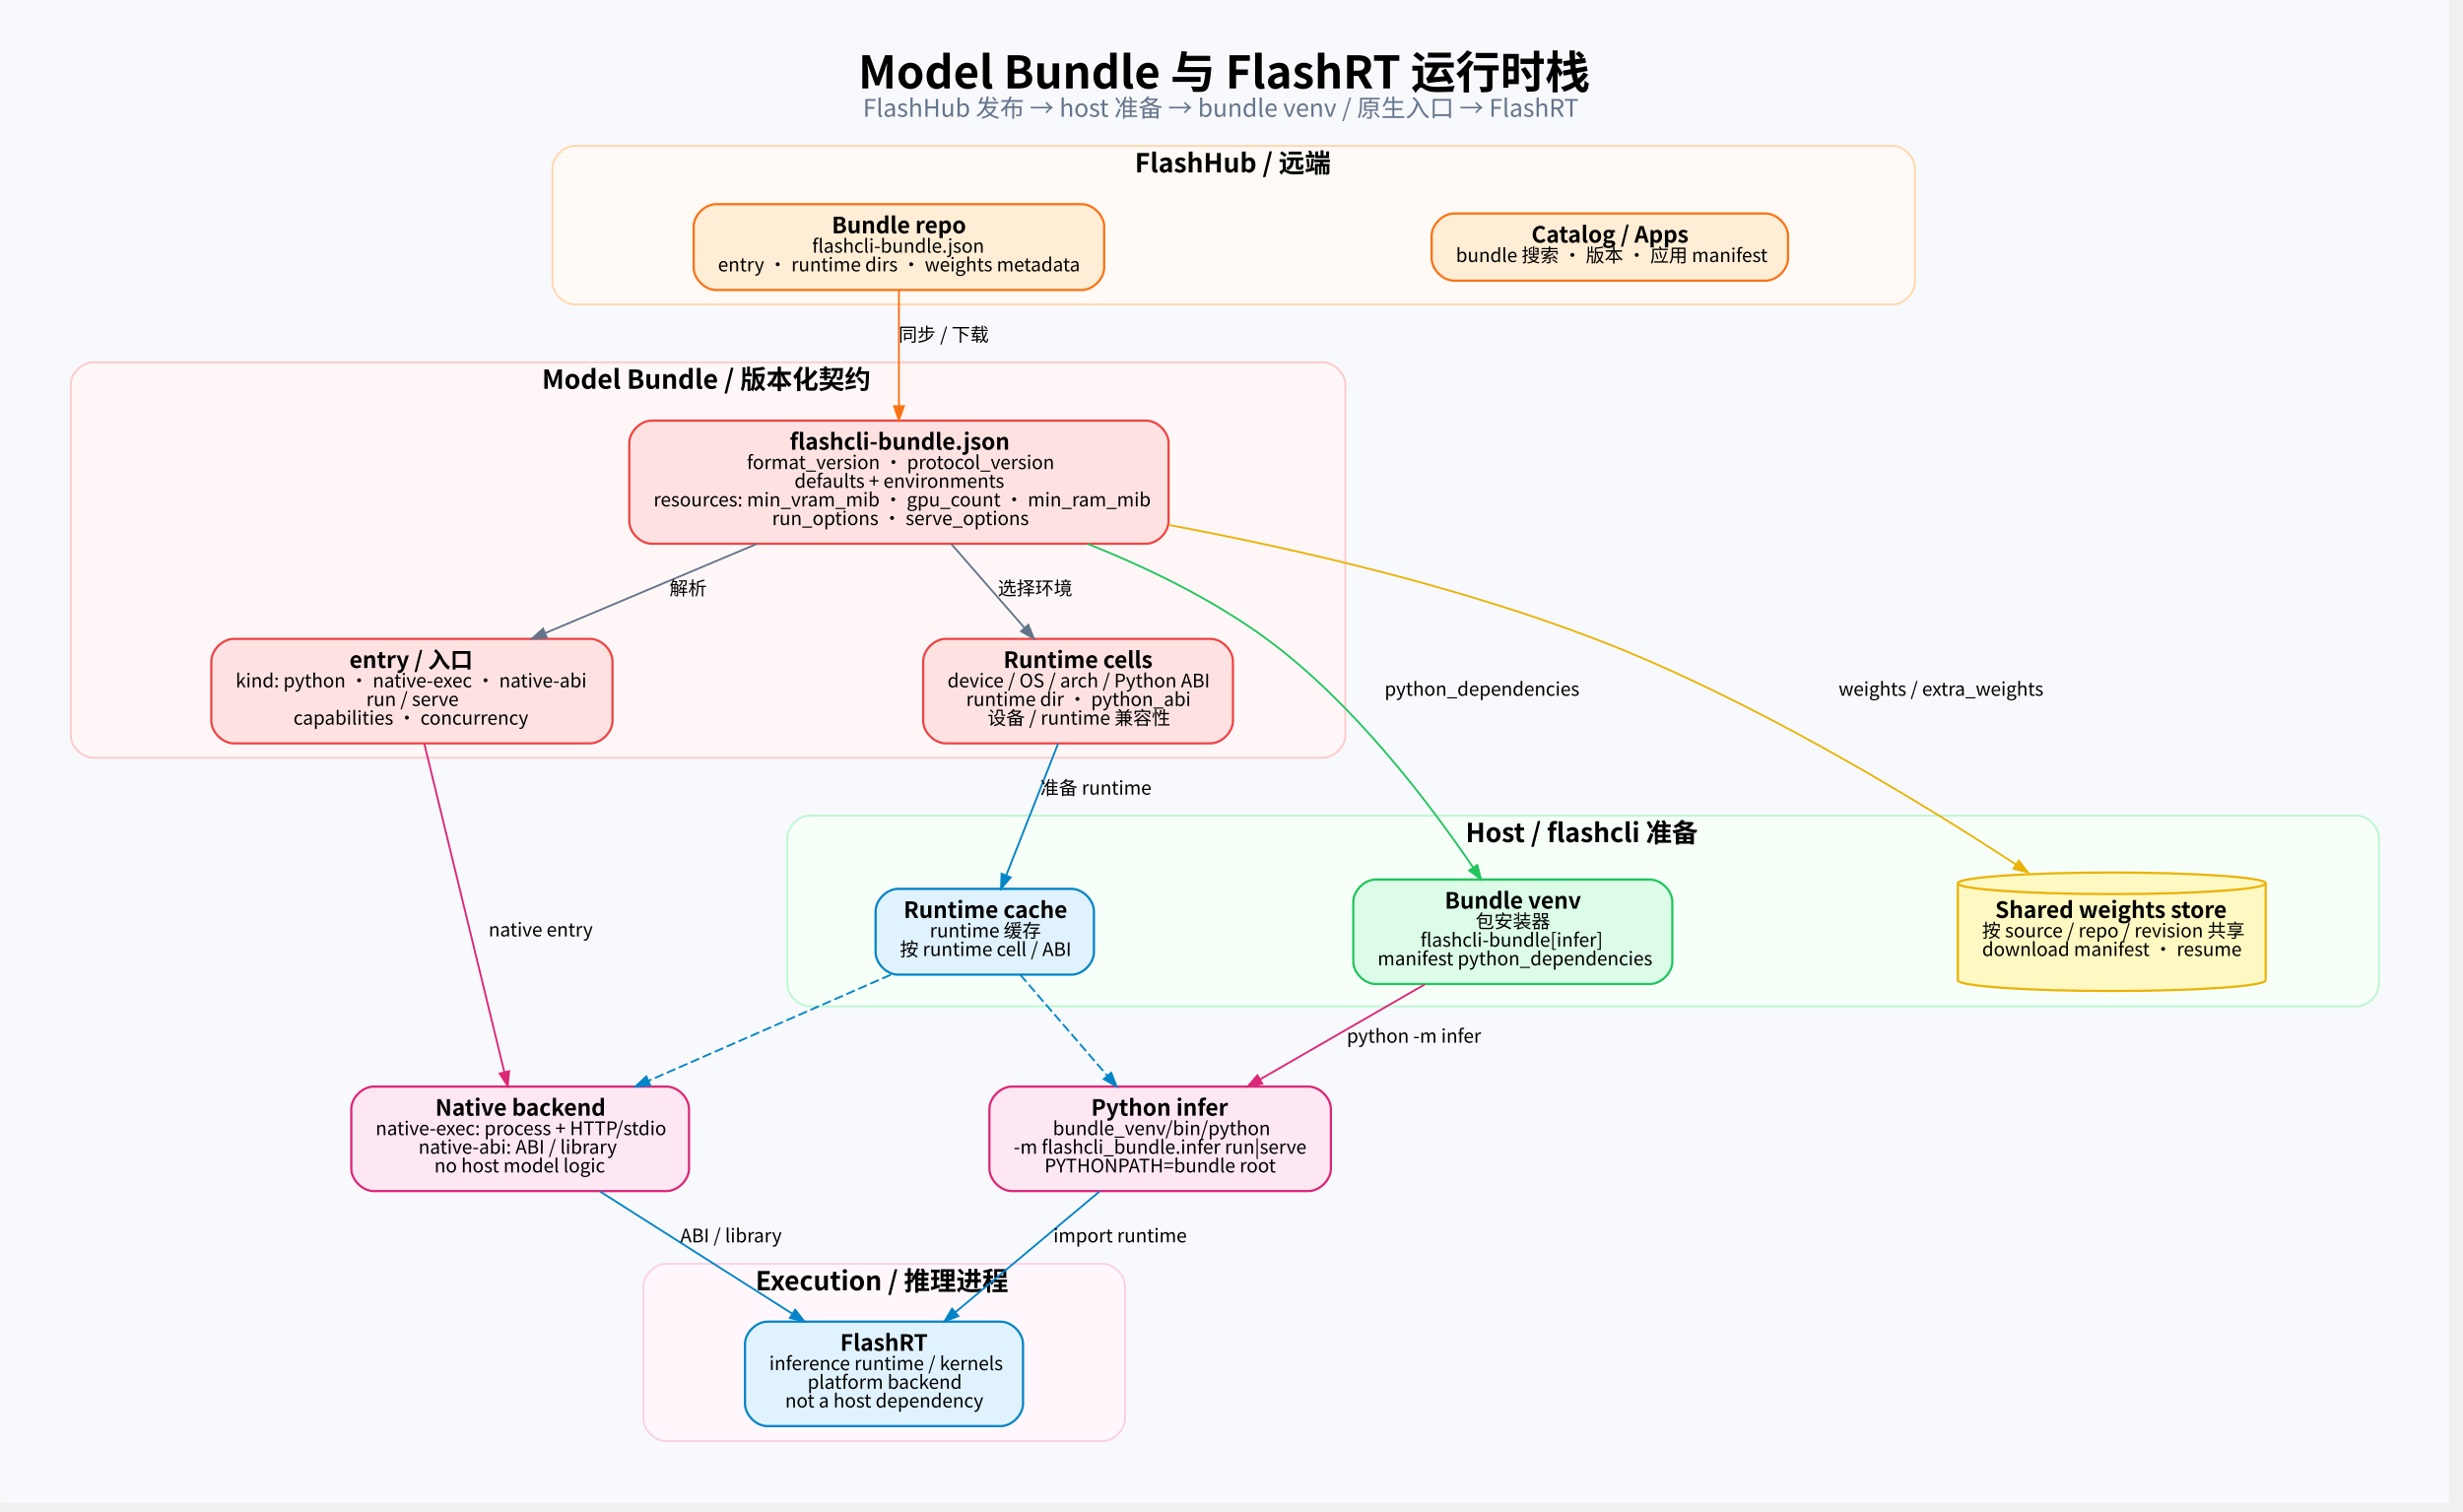
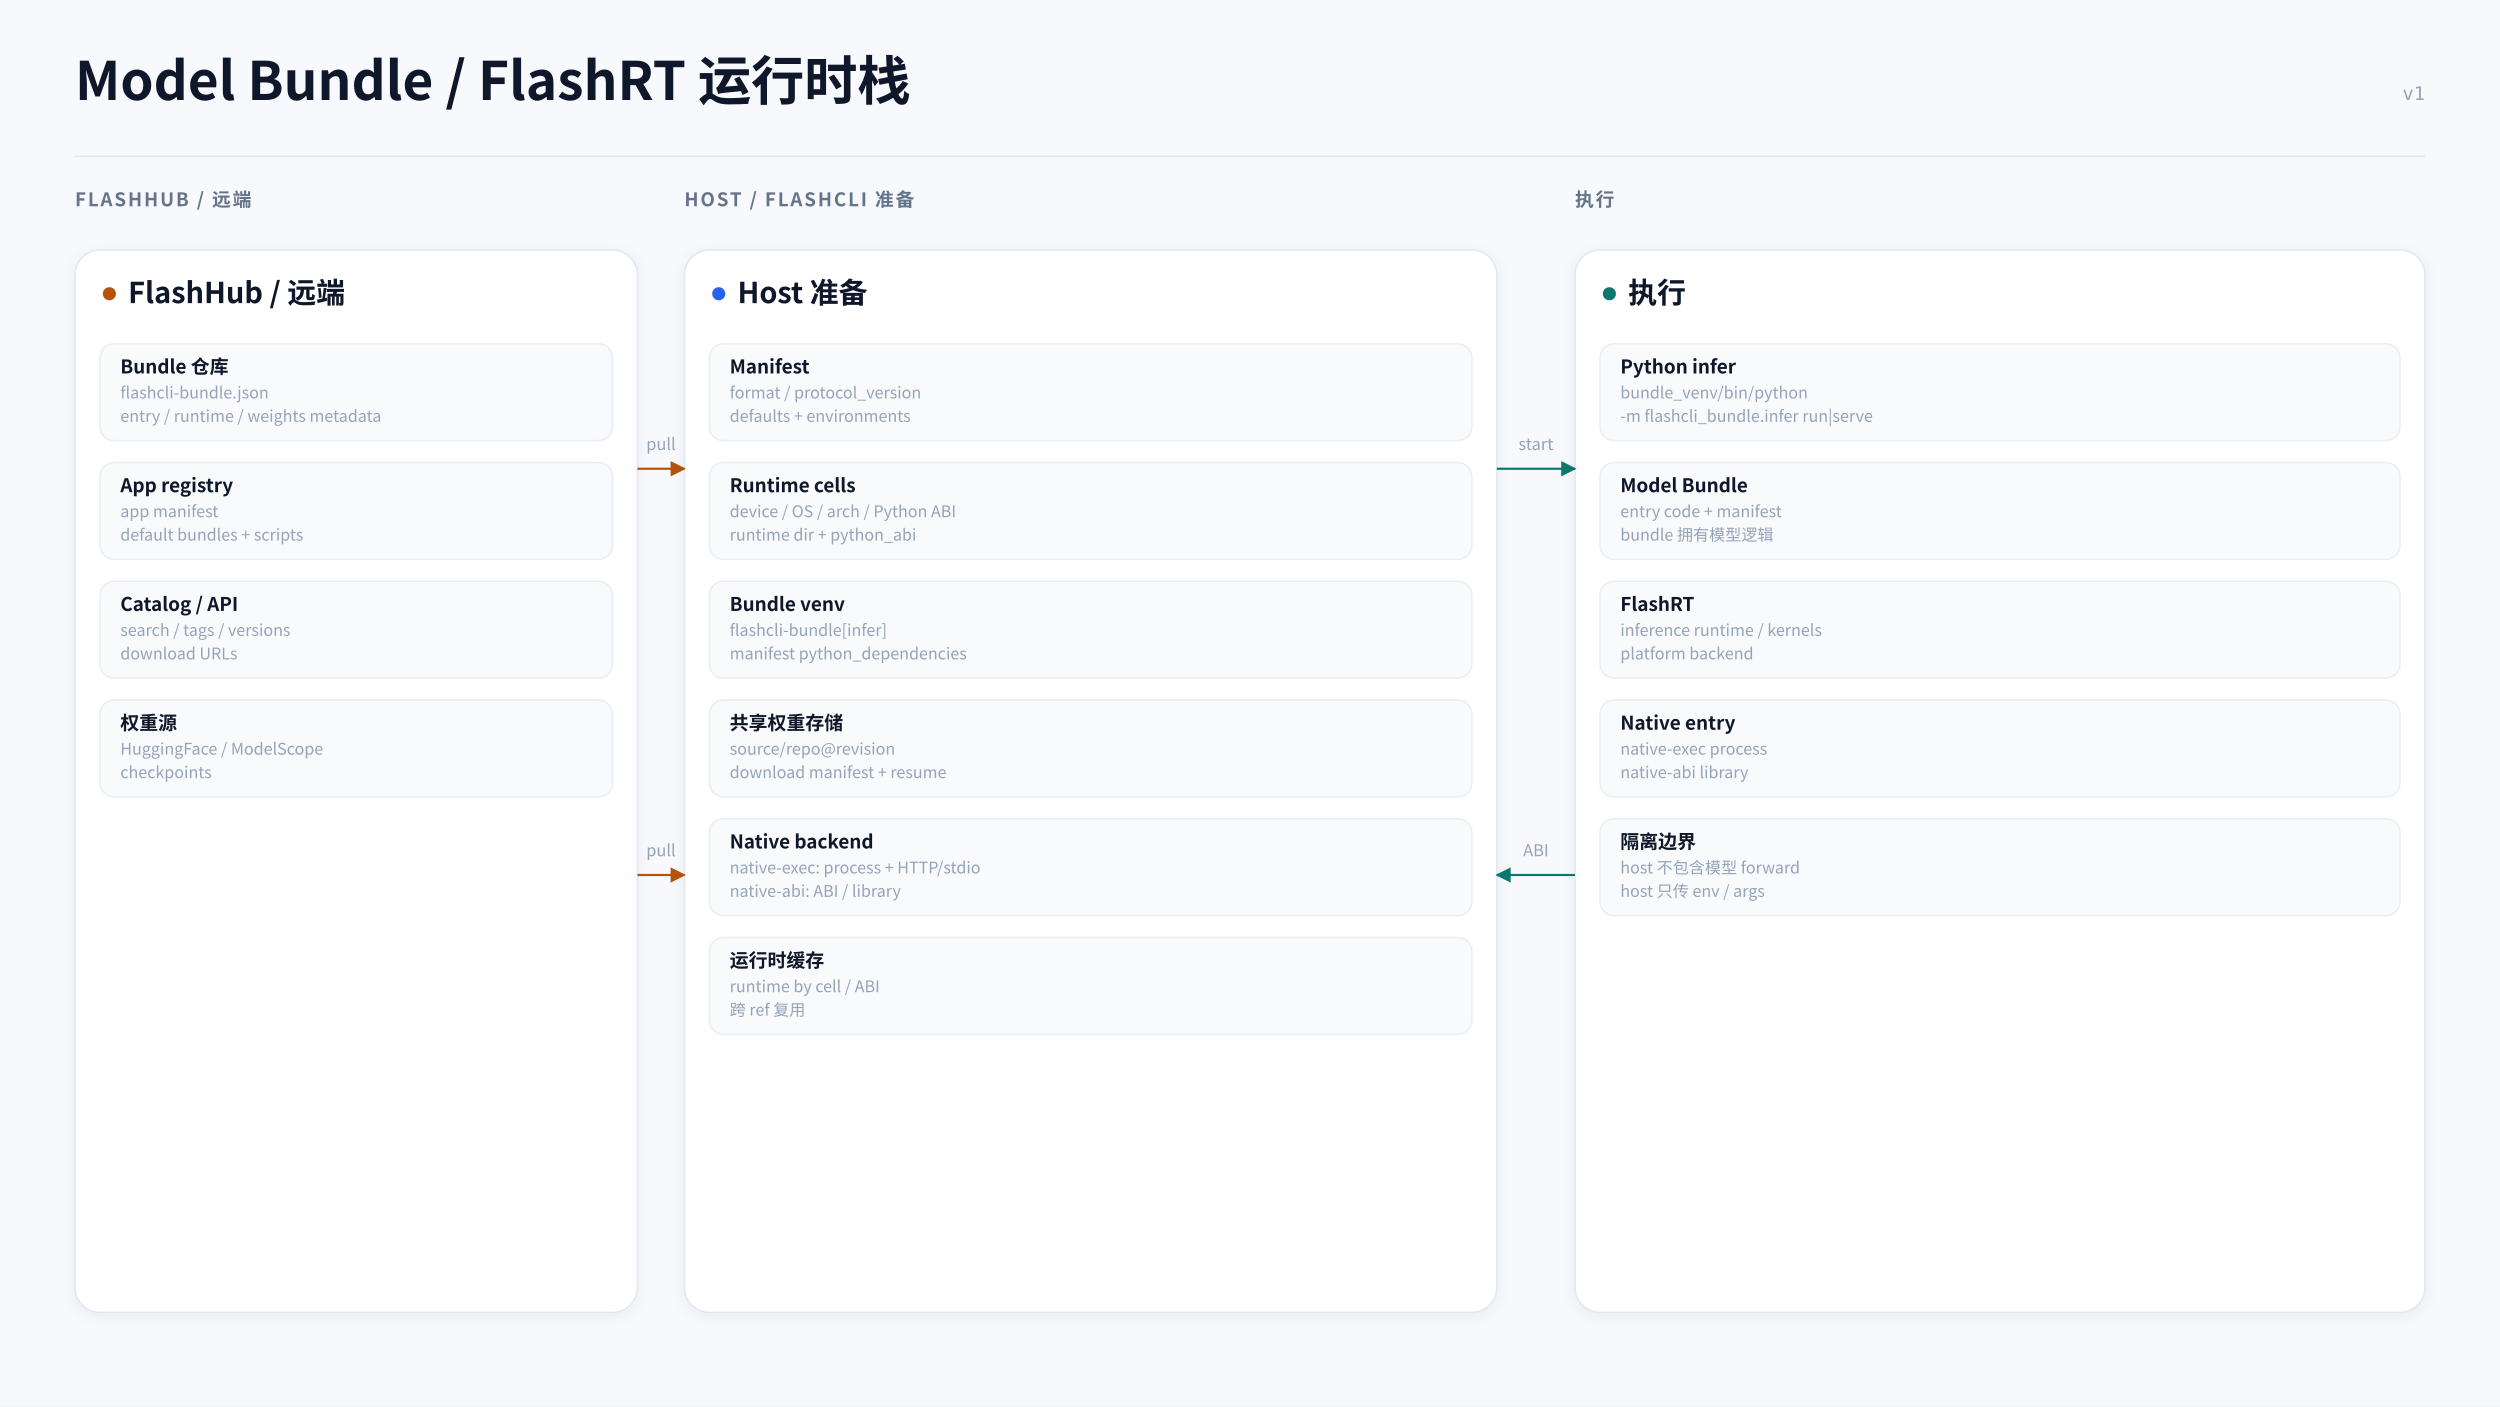
- <svg xmlns="http://www.w3.org/2000/svg" width="1056pt" height="648pt" viewBox="0.00 0.00 1055.77 648.00">
-   <g id="graph0" class="graph" transform="scale(0.8 0.8) rotate(0) translate(25.2 780.45)">
-     <polygon fill="#f7f9fc" stroke="transparent" points="-25.2,25.2 -25.2,-780.45 1287.42,-780.45 1287.42,25.2 -25.2,25.2" />
-     <text text-anchor="start" x="434.61" y="-733.05" font-family="Noto Sans CJK SC" font-weight="bold" font-size="24.00">Model Bundle 与 FlashRT 运行时栈</text>
-     <text text-anchor="start" x="437.11" y="-717.85" font-family="Noto Sans CJK SC" font-size="13.00" fill="#64748b">FlashHub 发布 → host 准备 → bundle venv / 原生入口 → FlashRT</text>
-     <g id="clust1" class="cluster">
-       <path fill="#fffaf5" stroke="#fed7aa" d="M282.7,-617.25C282.7,-617.25 988.96,-617.25 988.96,-617.25 994.96,-617.25 1000.96,-623.25 1000.96,-629.25 1000.96,-629.25 1000.96,-690.25 1000.96,-690.25 1000.96,-696.25 994.96,-702.25 988.96,-702.25 988.96,-702.25 282.7,-702.25 282.7,-702.25 276.7,-702.25 270.7,-696.25 270.7,-690.25 270.7,-690.25 270.7,-629.25 270.7,-629.25 270.7,-623.25 276.7,-617.25 282.7,-617.25" />
-       <text text-anchor="start" x="582.83" y="-688.05" font-family="Noto Sans CJK SC" font-weight="bold" font-size="14.00">FlashHub / 远端</text>
-     </g>
-     <g id="clust2" class="cluster">
-       <path fill="#fff7f7" stroke="#fecaca" d="M24.59,-374.25C24.59,-374.25 683.64,-374.25 683.64,-374.25 689.64,-374.25 695.64,-380.25 695.64,-386.25 695.64,-386.25 695.64,-574.25 695.64,-574.25 695.64,-580.25 689.64,-586.25 683.64,-586.25 683.64,-586.25 24.59,-586.25 24.59,-586.25 18.59,-586.25 12.59,-580.25 12.59,-574.25 12.59,-574.25 12.59,-386.25 12.59,-386.25 12.59,-380.25 18.59,-374.25 24.59,-374.25" />
-       <text text-anchor="start" x="265.11" y="-572.05" font-family="Noto Sans CJK SC" font-weight="bold" font-size="14.00">Model Bundle / 版本化契约</text>
-     </g>
-     <g id="clust3" class="cluster">
-       <path fill="#f7fff9" stroke="#bbf7d0" d="M408.61,-241C408.61,-241 1237.63,-241 1237.63,-241 1243.63,-241 1249.63,-247 1249.63,-253 1249.63,-253 1249.63,-331.25 1249.63,-331.25 1249.63,-337.25 1243.63,-343.25 1237.63,-343.25 1237.63,-343.25 408.61,-343.25 408.61,-343.25 402.61,-343.25 396.61,-337.25 396.61,-331.25 396.61,-331.25 396.61,-253 396.61,-253 396.61,-247 402.61,-241 408.61,-241" />
-       <text text-anchor="start" x="760.12" y="-329.05" font-family="Noto Sans CJK SC" font-weight="bold" font-size="14.00">Host / flashcli 准备</text>
-     </g>
-     <g id="clust4" class="cluster">
-       <path fill="#fff7fb" stroke="#fbcfe8" d="M331.49,-8C331.49,-8 565.6,-8 565.6,-8 571.6,-8 577.6,-14 577.6,-20 577.6,-20 577.6,-91 577.6,-91 577.6,-97 571.6,-103 565.6,-103 565.6,-103 331.49,-103 331.49,-103 325.49,-103 319.49,-97 319.49,-91 319.49,-91 319.49,-20 319.49,-20 319.49,-14 325.49,-8 331.49,-8" />
-       <text text-anchor="start" x="379.55" y="-88.8" font-family="Noto Sans CJK SC" font-weight="bold" font-size="14.00">Execution / 推理进程</text>
-     </g>
-     <g id="node1" class="node">
-       <path fill="#ffedd5" stroke="#f97316" stroke-width="1.2" d="M920.92,-666C920.92,-666 753.92,-666 753.92,-666 747.92,-666 741.92,-660 741.92,-654 741.92,-654 741.92,-642 741.92,-642 741.92,-636 747.92,-630 753.92,-630 753.92,-630 920.92,-630 920.92,-630 926.92,-630 932.92,-636 932.92,-642 932.92,-642 932.92,-654 932.92,-654 932.92,-660 926.92,-666 920.92,-666" />
-       <text text-anchor="start" x="795.42" y="-650.4" font-family="Noto Sans CJK SC" font-weight="bold" font-size="12.00">Catalog / Apps</text>
-       <text text-anchor="start" x="754.92" y="-640" font-family="Noto Sans CJK SC" font-size="10.00">bundle 搜索 · 版本 · 应用 manifest</text>
-     </g>
-     <g id="node2" class="node">
-       <path fill="#ffedd5" stroke="#f97316" stroke-width="1.2" d="M554.42,-671C554.42,-671 358.42,-671 358.42,-671 352.42,-671 346.42,-665 346.42,-659 346.42,-659 346.42,-637 346.42,-637 346.42,-631 352.42,-625 358.42,-625 358.42,-625 554.42,-625 554.42,-625 560.42,-625 566.42,-631 566.42,-637 566.42,-637 566.42,-659 566.42,-659 566.42,-665 560.42,-671 554.42,-671" />
-       <text text-anchor="start" x="420.42" y="-655.4" font-family="Noto Sans CJK SC" font-weight="bold" font-size="12.00">Bundle repo</text>
-       <text text-anchor="start" x="409.92" y="-645" font-family="Noto Sans CJK SC" font-size="10.00">flashcli-bundle.json</text>
-       <text text-anchor="start" x="359.42" y="-635" font-family="Noto Sans CJK SC" font-size="10.00">entry · runtime dirs · weights metadata</text>
-     </g>
-     <g id="node3" class="node">
-       <path fill="#fee2e2" stroke="#ef4444" stroke-width="1.2" d="M588.92,-555C588.92,-555 323.92,-555 323.92,-555 317.92,-555 311.92,-549 311.92,-543 311.92,-543 311.92,-501 311.92,-501 311.92,-495 317.92,-489 323.92,-489 323.92,-489 588.92,-489 588.92,-489 594.92,-489 600.92,-495 600.92,-501 600.92,-501 600.92,-543 600.92,-543 600.92,-549 594.92,-555 588.92,-555" />
-       <text text-anchor="start" x="397.92" y="-539.4" font-family="Noto Sans CJK SC" font-weight="bold" font-size="12.00">flashcli-bundle.json</text>
-       <text text-anchor="start" x="374.92" y="-529" font-family="Noto Sans CJK SC" font-size="10.00">format_version · protocol_version</text>
-       <text text-anchor="start" x="400.42" y="-519" font-family="Noto Sans CJK SC" font-size="10.00">defaults + environments</text>
-       <text text-anchor="start" x="324.92" y="-509" font-family="Noto Sans CJK SC" font-size="10.00">resources: min_vram_mib · gpu_count · min_ram_mib</text>
-       <text text-anchor="start" x="388.42" y="-499" font-family="Noto Sans CJK SC" font-size="10.00">run_options · serve_options</text>
-     </g>
-     <g id="edge1" class="edge">
-       <path fill="none" stroke="#f97316" d="M456.42,-624.83C456.42,-607.66 456.42,-583.42 456.42,-562.89" />
-       <polygon fill="#f97316" stroke="#f97316" points="459.05,-562.73 456.42,-555.23 453.8,-562.73 459.05,-562.73" />
-       <text text-anchor="middle" x="480.42" y="-597.5" font-family="Noto Sans CJK SC" font-size="10.00">同步 / 下载</text>
-     </g>
-     <g id="node4" class="node">
-       <path fill="#fee2e2" stroke="#ef4444" stroke-width="1.2" d="M290.92,-438C290.92,-438 99.92,-438 99.92,-438 93.92,-438 87.92,-432 87.92,-426 87.92,-426 87.92,-394 87.92,-394 87.92,-388 93.92,-382 99.92,-382 99.92,-382 290.92,-382 290.92,-382 296.92,-382 302.92,-388 302.92,-394 302.92,-394 302.92,-426 302.92,-426 302.92,-432 296.92,-438 290.92,-438" />
-       <text text-anchor="start" x="161.92" y="-422.4" font-family="Noto Sans CJK SC" font-weight="bold" font-size="12.00">entry / 入口</text>
-       <text text-anchor="start" x="100.92" y="-412" font-family="Noto Sans CJK SC" font-size="10.00">kind: python · native-exec · native-abi</text>
-       <text text-anchor="start" x="170.92" y="-402" font-family="Noto Sans CJK SC" font-size="10.00">run / serve</text>
-       <text text-anchor="start" x="131.92" y="-392" font-family="Noto Sans CJK SC" font-size="10.00">capabilities · concurrency</text>
-     </g>
-     <g id="edge2" class="edge">
-       <path fill="none" stroke="#64748b" d="M380.23,-488.89C344.4,-473.79 301.92,-455.89 266.73,-441.05" />
-       <polygon fill="#64748b" stroke="#64748b" points="267.73,-438.62 259.8,-438.13 265.69,-443.46 267.73,-438.62" />
-       <text text-anchor="middle" x="343.42" y="-461.5" font-family="Noto Sans CJK SC" font-size="10.00">解析</text>
-     </g>
-     <g id="node5" class="node">
-       <path fill="#fee2e2" stroke="#ef4444" stroke-width="1.2" d="M623.42,-438C623.42,-438 481.42,-438 481.42,-438 475.42,-438 469.42,-432 469.42,-426 469.42,-426 469.42,-394 469.42,-394 469.42,-388 475.42,-382 481.42,-382 481.42,-382 623.42,-382 623.42,-382 629.42,-382 635.42,-388 635.42,-394 635.42,-394 635.42,-426 635.42,-426 635.42,-432 629.42,-438 623.42,-438" />
-       <text text-anchor="start" x="512.42" y="-422.4" font-family="Noto Sans CJK SC" font-weight="bold" font-size="12.00">Runtime cells</text>
-       <text text-anchor="start" x="482.42" y="-412" font-family="Noto Sans CJK SC" font-size="10.00">device / OS / arch / Python ABI</text>
-       <text text-anchor="start" x="492.42" y="-402" font-family="Noto Sans CJK SC" font-size="10.00">runtime dir · python_abi</text>
-       <text text-anchor="start" x="503.92" y="-392" font-family="Noto Sans CJK SC" font-size="10.00">设备 / runtime 兼容性</text>
-     </g>
-     <g id="edge3" class="edge">
-       <path fill="none" stroke="#64748b" d="M484.45,-488.89C496.75,-474.79 511.18,-458.26 523.57,-444.06" />
-       <polygon fill="#64748b" stroke="#64748b" points="525.79,-445.51 528.75,-438.13 521.84,-442.06 525.79,-445.51" />
-       <text text-anchor="middle" x="529.42" y="-461.5" font-family="Noto Sans CJK SC" font-size="10.00">选择环境</text>
-     </g>
-     <g id="node6" class="node">
-       <path fill="#dcfce7" stroke="#22c55e" stroke-width="1.2" d="M858.92,-309C858.92,-309 711.92,-309 711.92,-309 705.92,-309 699.92,-303 699.92,-297 699.92,-297 699.92,-265 699.92,-265 699.92,-259 705.92,-253 711.92,-253 711.92,-253 858.92,-253 858.92,-253 864.92,-253 870.92,-259 870.92,-265 870.92,-265 870.92,-297 870.92,-297 870.92,-303 864.92,-309 858.92,-309" />
-       <text text-anchor="start" x="748.92" y="-293.4" font-family="Noto Sans CJK SC" font-weight="bold" font-size="12.00">Bundle venv</text>
-       <text text-anchor="start" x="765.42" y="-283" font-family="Noto Sans CJK SC" font-size="10.00">包安装器</text>
-       <text text-anchor="start" x="735.92" y="-273" font-family="Noto Sans CJK SC" font-size="10.00">flashcli-bundle[infer]</text>
-       <text text-anchor="start" x="712.92" y="-263" font-family="Noto Sans CJK SC" font-size="10.00">manifest python_dependencies</text>
-     </g>
-     <g id="edge4" class="edge">
-       <path fill="none" stroke="#22c55e" d="M557.44,-488.98C589.83,-476.04 624.71,-459.1 653.42,-438 699.99,-403.79 740.73,-349.97 764.21,-315.34" />
-       <polygon fill="#22c55e" stroke="#22c55e" points="766.39,-316.79 768.39,-309.1 762.03,-313.87 766.39,-316.79" />
-       <text text-anchor="middle" x="768.92" y="-407.5" font-family="Noto Sans CJK SC" font-size="10.00">python_dependencies</text>
-     </g>
-     <g id="node7" class="node">
-       <path fill="#fef9c3" stroke="#eab308" stroke-width="1.2" d="M1188.92,-306.98C1188.92,-310.16 1151.94,-312.75 1106.42,-312.75 1060.9,-312.75 1023.92,-310.16 1023.92,-306.98 1023.92,-306.98 1023.92,-255.02 1023.92,-255.02 1023.92,-251.84 1060.9,-249.25 1106.42,-249.25 1151.94,-249.25 1188.92,-251.84 1188.92,-255.02 1188.92,-255.02 1188.92,-306.98 1188.92,-306.98" />
-       <path fill="none" stroke="#eab308" stroke-width="1.2" d="M1188.92,-306.98C1188.92,-303.79 1151.94,-301.2 1106.42,-301.2 1060.9,-301.2 1023.92,-303.79 1023.92,-306.98" />
-       <text text-anchor="start" x="1043.92" y="-288.4" font-family="Noto Sans CJK SC" font-weight="bold" font-size="12.00">Shared weights store</text>
-       <text text-anchor="start" x="1036.92" y="-278" font-family="Noto Sans CJK SC" font-size="10.00">按 source / repo / revision 共享</text>
-       <text text-anchor="start" x="1036.92" y="-268" font-family="Noto Sans CJK SC" font-size="10.00">download manifest · resume</text>
-     </g>
-     <g id="edge5" class="edge">
-       <path fill="none" stroke="#eab308" d="M601.01,-499.07C671.36,-485.83 756.32,-466.01 829.42,-438 912.62,-406.12 1001.05,-352.41 1055.02,-317.08" />
-       <polygon fill="#eab308" stroke="#eab308" points="1056.6,-319.18 1061.42,-312.87 1053.72,-314.79 1056.6,-319.18" />
-       <text text-anchor="middle" x="1014.92" y="-407.5" font-family="Noto Sans CJK SC" font-size="10.00">weights / extra_weights</text>
-     </g>
-     <g id="node10" class="node">
-       <path fill="#fce7f3" stroke="#db2777" stroke-width="1.2" d="M331.92,-198C331.92,-198 174.92,-198 174.92,-198 168.92,-198 162.92,-192 162.92,-186 162.92,-186 162.92,-154 162.92,-154 162.92,-148 168.92,-142 174.92,-142 174.92,-142 331.92,-142 331.92,-142 337.92,-142 343.92,-148 343.92,-154 343.92,-154 343.92,-186 343.92,-186 343.92,-192 337.92,-198 331.92,-198" />
-       <text text-anchor="start" x="207.92" y="-182.4" font-family="Noto Sans CJK SC" font-weight="bold" font-size="12.00">Native backend</text>
-       <text text-anchor="start" x="175.92" y="-172" font-family="Noto Sans CJK SC" font-size="10.00">native-exec: process + HTTP/stdio</text>
-       <text text-anchor="start" x="198.92" y="-162" font-family="Noto Sans CJK SC" font-size="10.00">native-abi: ABI / library</text>
-       <text text-anchor="start" x="207.42" y="-152" font-family="Noto Sans CJK SC" font-size="10.00">no host model logic</text>
-     </g>
-     <g id="edge8" class="edge">
-       <path fill="none" stroke="#db2777" d="M202.08,-381.7C212.67,-338.24 233.35,-253.37 244.97,-205.67" />
-       <polygon fill="#db2777" stroke="#db2777" points="247.53,-206.26 246.76,-198.35 242.43,-205.01 247.53,-206.26" />
-       <text text-anchor="middle" x="264.42" y="-278.5" font-family="Noto Sans CJK SC" font-size="10.00">native entry</text>
-     </g>
-     <g id="node8" class="node">
-       <path fill="#e0f2fe" stroke="#0284c7" stroke-width="1.2" d="M548.92,-304C548.92,-304 455.92,-304 455.92,-304 449.92,-304 443.92,-298 443.92,-292 443.92,-292 443.92,-270 443.92,-270 443.92,-264 449.92,-258 455.92,-258 455.92,-258 548.92,-258 548.92,-258 554.92,-258 560.92,-264 560.92,-270 560.92,-270 560.92,-292 560.92,-292 560.92,-298 554.92,-304 548.92,-304" />
-       <text text-anchor="start" x="458.92" y="-288.4" font-family="Noto Sans CJK SC" font-weight="bold" font-size="12.00">Runtime cache</text>
-       <text text-anchor="start" x="472.92" y="-278" font-family="Noto Sans CJK SC" font-size="10.00">runtime 缓存</text>
-       <text text-anchor="start" x="456.92" y="-268" font-family="Noto Sans CJK SC" font-size="10.00">按 runtime cell / ABI</text>
-     </g>
-     <g id="edge6" class="edge">
-       <path fill="none" stroke="#0284c7" d="M541.7,-381.76C533.53,-361.02 522.32,-332.54 513.96,-311.31" />
-       <polygon fill="#0284c7" stroke="#0284c7" points="516.33,-310.15 511.14,-304.13 511.44,-312.07 516.33,-310.15" />
-       <text text-anchor="middle" x="561.92" y="-354.5" font-family="Noto Sans CJK SC" font-size="10.00">准备 runtime</text>
-     </g>
-     <g id="node9" class="node">
-       <path fill="#fce7f3" stroke="#db2777" stroke-width="1.2" d="M675.92,-198C675.92,-198 516.92,-198 516.92,-198 510.92,-198 504.92,-192 504.92,-186 504.92,-186 504.92,-154 504.92,-154 504.92,-148 510.92,-142 516.92,-142 516.92,-142 675.92,-142 675.92,-142 681.92,-142 687.92,-148 687.92,-154 687.92,-154 687.92,-186 687.92,-186 687.92,-192 681.92,-198 675.92,-198" />
-       <text text-anchor="start" x="559.42" y="-182.4" font-family="Noto Sans CJK SC" font-weight="bold" font-size="12.00">Python infer</text>
-       <text text-anchor="start" x="538.92" y="-172" font-family="Noto Sans CJK SC" font-size="10.00">bundle_venv/bin/python</text>
-       <text text-anchor="start" x="517.92" y="-162" font-family="Noto Sans CJK SC" font-size="10.00">-m flashcli_bundle.infer run|serve</text>
-       <text text-anchor="start" x="534.42" y="-152" font-family="Noto Sans CJK SC" font-size="10.00">PYTHONPATH=bundle root</text>
-     </g>
-     <g id="edge7" class="edge">
-       <path fill="none" stroke="#db2777" d="M738.22,-252.78C711.39,-237.31 677.72,-217.89 649.92,-201.85" />
-       <polygon fill="#db2777" stroke="#db2777" points="651.16,-199.54 643.35,-198.07 648.54,-204.09 651.16,-199.54" />
-       <text text-anchor="middle" x="732.42" y="-221.5" font-family="Noto Sans CJK SC" font-size="10.00">python -m infer</text>
-     </g>
-     <g id="edge11" class="edge">
-       <path fill="none" stroke="#0284c7" stroke-dasharray="5,2" d="M521.44,-257.94C534.84,-242.4 553.01,-221.34 568.11,-203.83" />
-       <polygon fill="#0284c7" stroke="#0284c7" points="570.19,-205.44 573.1,-198.04 566.21,-202.01 570.19,-205.44" />
-     </g>
-     <g id="edge12" class="edge">
-       <path fill="none" stroke="#0284c7" stroke-dasharray="5,2" d="M452.03,-257.94C414.69,-241.59 363.36,-219.12 322.23,-201.12" />
-       <polygon fill="#0284c7" stroke="#0284c7" points="323.13,-198.65 315.2,-198.04 321.02,-203.46 323.13,-198.65" />
-     </g>
-     <g id="node11" class="node">
-       <path fill="#e0f2fe" stroke="#0284c7" stroke-width="1.2" d="M510.92,-72C510.92,-72 385.92,-72 385.92,-72 379.92,-72 373.92,-66 373.92,-60 373.92,-60 373.92,-28 373.92,-28 373.92,-22 379.92,-16 385.92,-16 385.92,-16 510.92,-16 510.92,-16 516.92,-16 522.92,-22 522.92,-28 522.92,-28 522.92,-60 522.92,-60 522.92,-66 516.92,-72 510.92,-72" />
-       <text text-anchor="start" x="424.92" y="-56.4" font-family="Noto Sans CJK SC" font-weight="bold" font-size="12.00">FlashRT</text>
-       <text text-anchor="start" x="386.92" y="-46" font-family="Noto Sans CJK SC" font-size="10.00">inference runtime / kernels</text>
-       <text text-anchor="start" x="407.42" y="-36" font-family="Noto Sans CJK SC" font-size="10.00">platform backend</text>
-       <text text-anchor="start" x="395.42" y="-26" font-family="Noto Sans CJK SC" font-size="10.00">not a host dependency</text>
-     </g>
-     <g id="edge9" class="edge">
-       <path fill="none" stroke="#0284c7" d="M563.94,-141.79C541.19,-122.73 510.71,-97.18 486.76,-77.12" />
-       <polygon fill="#0284c7" stroke="#0284c7" points="488.26,-74.95 480.83,-72.15 484.89,-78.98 488.26,-74.95" />
-       <text text-anchor="middle" x="574.92" y="-114.5" font-family="Noto Sans CJK SC" font-size="10.00">import runtime</text>
-     </g>
-     <g id="edge10" class="edge">
-       <path fill="none" stroke="#0284c7" d="M296.22,-141.79C326.57,-122.49 367.38,-96.53 399.1,-76.36" />
-       <polygon fill="#0284c7" stroke="#0284c7" points="400.81,-78.39 405.73,-72.15 397.99,-73.96 400.81,-78.39" />
-       <text text-anchor="middle" x="366.42" y="-114.5" font-family="Noto Sans CJK SC" font-size="10.00">ABI / library</text>
-     </g>
-   </g>
+ <svg xmlns="http://www.w3.org/2000/svg" width="1600" height="900" viewBox="0 0 1600 900">
+   <defs>
+     <filter id="shadow" x="-20%" y="-20%" width="140%" height="140%">
+       <feDropShadow dx="0" dy="2" stdDeviation="4" flood-color="#0F172A" flood-opacity="0.06" />
+     </filter>
+     <marker id="arrow-blue" viewBox="0 0 10 10" refX="9" refY="5" markerWidth="7" markerHeight="7" orient="auto-start-reverse">
+       <path d="M 0 0 L 10 5 L 0 10 z" fill="#2563EB" />
+     </marker>
+     <marker id="arrow-green" viewBox="0 0 10 10" refX="9" refY="5" markerWidth="7" markerHeight="7" orient="auto-start-reverse">
+       <path d="M 0 0 L 10 5 L 0 10 z" fill="#0F766E" />
+     </marker>
+     <marker id="arrow-amber" viewBox="0 0 10 10" refX="9" refY="5" markerWidth="7" markerHeight="7" orient="auto-start-reverse">
+       <path d="M 0 0 L 10 5 L 0 10 z" fill="#B45309" />
+     </marker>
+     <marker id="arrow-red" viewBox="0 0 10 10" refX="9" refY="5" markerWidth="7" markerHeight="7" orient="auto-start-reverse">
+       <path d="M 0 0 L 10 5 L 0 10 z" fill="#DC2626" />
+     </marker>
+   </defs>
+   <rect width="1600" height="900" fill="#F7F9FC" />
+   <path d="M 48 100 L 1552 100" stroke="#E2E8F0" stroke-width="1" />
+   <text x="48" y="64" text-anchor="start" font-family="Noto Sans CJK SC, Microsoft YaHei, sans-serif" font-size="34" font-weight="700" fill="#0F172A">Model Bundle / FlashRT 运行时栈</text>
+   <text x="1552" y="64" text-anchor="end" font-family="JetBrains Mono, Consolas, monospace" font-size="12" font-weight="400" fill="#94A3B8">v1</text>
+   <text x="48" y="132" text-anchor="start" font-family="Noto Sans CJK SC, Microsoft YaHei, sans-serif" font-size="12" font-weight="600" fill="#64748B" letter-spacing="1.2">FLASHHUB / 远端</text>
+   <text x="438" y="132" text-anchor="start" font-family="Noto Sans CJK SC, Microsoft YaHei, sans-serif" font-size="12" font-weight="600" fill="#64748B" letter-spacing="1.2">HOST / FLASHCLI 准备</text>
+   <text x="1008" y="132" text-anchor="start" font-family="Noto Sans CJK SC, Microsoft YaHei, sans-serif" font-size="12" font-weight="600" fill="#64748B" letter-spacing="1.2">执行</text>
+   <rect x="48" y="160" width="360" height="680" rx="16" fill="#FFFFFF" stroke="#E2E8F0" stroke-width="1.1" filter="url(#shadow)" />
+   <circle cx="70" cy="188" r="4.2" fill="#B45309" />
+   <text x="82" y="194" text-anchor="start" font-family="Noto Sans CJK SC, Microsoft YaHei, sans-serif" font-size="18.5" font-weight="700" fill="#0F172A">FlashHub / 远端</text>
+   <rect x="64" y="220" width="328" height="62" rx="9" fill="#F8FAFC" stroke="#E8EEF5" stroke-width="1" />
+   <text x="77" y="239" text-anchor="start" font-family="Noto Sans CJK SC, Microsoft YaHei, sans-serif" font-size="12.1" font-weight="600" fill="#0F172A">Bundle 仓库</text>
+   <text x="77" y="255" text-anchor="start" font-family="Noto Sans CJK SC, Microsoft YaHei, sans-serif" font-size="10.3" font-weight="400" fill="#94A3B8">flashcli-bundle.json</text>
+   <text x="77" y="270" text-anchor="start" font-family="Noto Sans CJK SC, Microsoft YaHei, sans-serif" font-size="10.3" font-weight="400" fill="#94A3B8">entry / runtime / weights metadata</text>
+   <rect x="64" y="296" width="328" height="62" rx="9" fill="#F8FAFC" stroke="#E8EEF5" stroke-width="1" />
+   <text x="77" y="315" text-anchor="start" font-family="Noto Sans CJK SC, Microsoft YaHei, sans-serif" font-size="12.1" font-weight="600" fill="#0F172A">App registry</text>
+   <text x="77" y="331" text-anchor="start" font-family="Noto Sans CJK SC, Microsoft YaHei, sans-serif" font-size="10.3" font-weight="400" fill="#94A3B8">app manifest</text>
+   <text x="77" y="346" text-anchor="start" font-family="Noto Sans CJK SC, Microsoft YaHei, sans-serif" font-size="10.3" font-weight="400" fill="#94A3B8">default bundles + scripts</text>
+   <rect x="64" y="372" width="328" height="62" rx="9" fill="#F8FAFC" stroke="#E8EEF5" stroke-width="1" />
+   <text x="77" y="391" text-anchor="start" font-family="Noto Sans CJK SC, Microsoft YaHei, sans-serif" font-size="12.1" font-weight="600" fill="#0F172A">Catalog / API</text>
+   <text x="77" y="407" text-anchor="start" font-family="Noto Sans CJK SC, Microsoft YaHei, sans-serif" font-size="10.3" font-weight="400" fill="#94A3B8">search / tags / versions</text>
+   <text x="77" y="422" text-anchor="start" font-family="Noto Sans CJK SC, Microsoft YaHei, sans-serif" font-size="10.3" font-weight="400" fill="#94A3B8">download URLs</text>
+   <rect x="64" y="448" width="328" height="62" rx="9" fill="#F8FAFC" stroke="#E8EEF5" stroke-width="1" />
+   <text x="77" y="467" text-anchor="start" font-family="Noto Sans CJK SC, Microsoft YaHei, sans-serif" font-size="12.1" font-weight="600" fill="#0F172A">权重源</text>
+   <text x="77" y="483" text-anchor="start" font-family="Noto Sans CJK SC, Microsoft YaHei, sans-serif" font-size="10.3" font-weight="400" fill="#94A3B8">HuggingFace / ModelScope</text>
+   <text x="77" y="498" text-anchor="start" font-family="Noto Sans CJK SC, Microsoft YaHei, sans-serif" font-size="10.3" font-weight="400" fill="#94A3B8">checkpoints</text>
+   <rect x="438" y="160" width="520" height="680" rx="16" fill="#FFFFFF" stroke="#E2E8F0" stroke-width="1.1" filter="url(#shadow)" />
+   <circle cx="460" cy="188" r="4.2" fill="#2563EB" />
+   <text x="472" y="194" text-anchor="start" font-family="Noto Sans CJK SC, Microsoft YaHei, sans-serif" font-size="18.5" font-weight="700" fill="#0F172A">Host 准备</text>
+   <rect x="454" y="220" width="488" height="62" rx="9" fill="#F8FAFC" stroke="#E8EEF5" stroke-width="1" />
+   <text x="467" y="239" text-anchor="start" font-family="Noto Sans CJK SC, Microsoft YaHei, sans-serif" font-size="12.1" font-weight="600" fill="#0F172A">Manifest</text>
+   <text x="467" y="255" text-anchor="start" font-family="Noto Sans CJK SC, Microsoft YaHei, sans-serif" font-size="10.3" font-weight="400" fill="#94A3B8">format / protocol_version</text>
+   <text x="467" y="270" text-anchor="start" font-family="Noto Sans CJK SC, Microsoft YaHei, sans-serif" font-size="10.3" font-weight="400" fill="#94A3B8">defaults + environments</text>
+   <rect x="454" y="296" width="488" height="62" rx="9" fill="#F8FAFC" stroke="#E8EEF5" stroke-width="1" />
+   <text x="467" y="315" text-anchor="start" font-family="Noto Sans CJK SC, Microsoft YaHei, sans-serif" font-size="12.1" font-weight="600" fill="#0F172A">Runtime cells</text>
+   <text x="467" y="331" text-anchor="start" font-family="Noto Sans CJK SC, Microsoft YaHei, sans-serif" font-size="10.3" font-weight="400" fill="#94A3B8">device / OS / arch / Python ABI</text>
+   <text x="467" y="346" text-anchor="start" font-family="Noto Sans CJK SC, Microsoft YaHei, sans-serif" font-size="10.3" font-weight="400" fill="#94A3B8">runtime dir + python_abi</text>
+   <rect x="454" y="372" width="488" height="62" rx="9" fill="#F8FAFC" stroke="#E8EEF5" stroke-width="1" />
+   <text x="467" y="391" text-anchor="start" font-family="Noto Sans CJK SC, Microsoft YaHei, sans-serif" font-size="12.1" font-weight="600" fill="#0F172A">Bundle venv</text>
+   <text x="467" y="407" text-anchor="start" font-family="Noto Sans CJK SC, Microsoft YaHei, sans-serif" font-size="10.3" font-weight="400" fill="#94A3B8">flashcli-bundle[infer]</text>
+   <text x="467" y="422" text-anchor="start" font-family="Noto Sans CJK SC, Microsoft YaHei, sans-serif" font-size="10.3" font-weight="400" fill="#94A3B8">manifest python_dependencies</text>
+   <rect x="454" y="448" width="488" height="62" rx="9" fill="#F8FAFC" stroke="#E8EEF5" stroke-width="1" />
+   <text x="467" y="467" text-anchor="start" font-family="Noto Sans CJK SC, Microsoft YaHei, sans-serif" font-size="12.1" font-weight="600" fill="#0F172A">共享权重存储</text>
+   <text x="467" y="483" text-anchor="start" font-family="Noto Sans CJK SC, Microsoft YaHei, sans-serif" font-size="10.3" font-weight="400" fill="#94A3B8">source/repo@revision</text>
+   <text x="467" y="498" text-anchor="start" font-family="Noto Sans CJK SC, Microsoft YaHei, sans-serif" font-size="10.3" font-weight="400" fill="#94A3B8">download manifest + resume</text>
+   <rect x="454" y="524" width="488" height="62" rx="9" fill="#F8FAFC" stroke="#E8EEF5" stroke-width="1" />
+   <text x="467" y="543" text-anchor="start" font-family="Noto Sans CJK SC, Microsoft YaHei, sans-serif" font-size="12.1" font-weight="600" fill="#0F172A">Native backend</text>
+   <text x="467" y="559" text-anchor="start" font-family="Noto Sans CJK SC, Microsoft YaHei, sans-serif" font-size="10.3" font-weight="400" fill="#94A3B8">native-exec: process + HTTP/stdio</text>
+   <text x="467" y="574" text-anchor="start" font-family="Noto Sans CJK SC, Microsoft YaHei, sans-serif" font-size="10.3" font-weight="400" fill="#94A3B8">native-abi: ABI / library</text>
+   <rect x="454" y="600" width="488" height="62" rx="9" fill="#F8FAFC" stroke="#E8EEF5" stroke-width="1" />
+   <text x="467" y="619" text-anchor="start" font-family="Noto Sans CJK SC, Microsoft YaHei, sans-serif" font-size="12.1" font-weight="600" fill="#0F172A">运行时缓存</text>
+   <text x="467" y="635" text-anchor="start" font-family="Noto Sans CJK SC, Microsoft YaHei, sans-serif" font-size="10.3" font-weight="400" fill="#94A3B8">runtime by cell / ABI</text>
+   <text x="467" y="650" text-anchor="start" font-family="Noto Sans CJK SC, Microsoft YaHei, sans-serif" font-size="10.3" font-weight="400" fill="#94A3B8">跨 ref 复用</text>
+   <rect x="1008" y="160" width="544" height="680" rx="16" fill="#FFFFFF" stroke="#E2E8F0" stroke-width="1.1" filter="url(#shadow)" />
+   <circle cx="1030" cy="188" r="4.2" fill="#0F766E" />
+   <text x="1042" y="194" text-anchor="start" font-family="Noto Sans CJK SC, Microsoft YaHei, sans-serif" font-size="18.5" font-weight="700" fill="#0F172A">执行</text>
+   <rect x="1024" y="220" width="512" height="62" rx="9" fill="#F8FAFC" stroke="#E8EEF5" stroke-width="1" />
+   <text x="1037" y="239" text-anchor="start" font-family="Noto Sans CJK SC, Microsoft YaHei, sans-serif" font-size="12.1" font-weight="600" fill="#0F172A">Python infer</text>
+   <text x="1037" y="255" text-anchor="start" font-family="Noto Sans CJK SC, Microsoft YaHei, sans-serif" font-size="10.3" font-weight="400" fill="#94A3B8">bundle_venv/bin/python</text>
+   <text x="1037" y="270" text-anchor="start" font-family="Noto Sans CJK SC, Microsoft YaHei, sans-serif" font-size="10.3" font-weight="400" fill="#94A3B8">-m flashcli_bundle.infer run|serve</text>
+   <rect x="1024" y="296" width="512" height="62" rx="9" fill="#F8FAFC" stroke="#E8EEF5" stroke-width="1" />
+   <text x="1037" y="315" text-anchor="start" font-family="Noto Sans CJK SC, Microsoft YaHei, sans-serif" font-size="12.1" font-weight="600" fill="#0F172A">Model Bundle</text>
+   <text x="1037" y="331" text-anchor="start" font-family="Noto Sans CJK SC, Microsoft YaHei, sans-serif" font-size="10.3" font-weight="400" fill="#94A3B8">entry code + manifest</text>
+   <text x="1037" y="346" text-anchor="start" font-family="Noto Sans CJK SC, Microsoft YaHei, sans-serif" font-size="10.3" font-weight="400" fill="#94A3B8">bundle 拥有模型逻辑</text>
+   <rect x="1024" y="372" width="512" height="62" rx="9" fill="#F8FAFC" stroke="#E8EEF5" stroke-width="1" />
+   <text x="1037" y="391" text-anchor="start" font-family="Noto Sans CJK SC, Microsoft YaHei, sans-serif" font-size="12.1" font-weight="600" fill="#0F172A">FlashRT</text>
+   <text x="1037" y="407" text-anchor="start" font-family="Noto Sans CJK SC, Microsoft YaHei, sans-serif" font-size="10.3" font-weight="400" fill="#94A3B8">inference runtime / kernels</text>
+   <text x="1037" y="422" text-anchor="start" font-family="Noto Sans CJK SC, Microsoft YaHei, sans-serif" font-size="10.3" font-weight="400" fill="#94A3B8">platform backend</text>
+   <rect x="1024" y="448" width="512" height="62" rx="9" fill="#F8FAFC" stroke="#E8EEF5" stroke-width="1" />
+   <text x="1037" y="467" text-anchor="start" font-family="Noto Sans CJK SC, Microsoft YaHei, sans-serif" font-size="12.1" font-weight="600" fill="#0F172A">Native entry</text>
+   <text x="1037" y="483" text-anchor="start" font-family="Noto Sans CJK SC, Microsoft YaHei, sans-serif" font-size="10.3" font-weight="400" fill="#94A3B8">native-exec process</text>
+   <text x="1037" y="498" text-anchor="start" font-family="Noto Sans CJK SC, Microsoft YaHei, sans-serif" font-size="10.3" font-weight="400" fill="#94A3B8">native-abi library</text>
+   <rect x="1024" y="524" width="512" height="62" rx="9" fill="#F8FAFC" stroke="#E8EEF5" stroke-width="1" />
+   <text x="1037" y="543" text-anchor="start" font-family="Noto Sans CJK SC, Microsoft YaHei, sans-serif" font-size="12.1" font-weight="600" fill="#0F172A">隔离边界</text>
+   <text x="1037" y="559" text-anchor="start" font-family="Noto Sans CJK SC, Microsoft YaHei, sans-serif" font-size="10.3" font-weight="400" fill="#94A3B8">host 不包含模型 forward</text>
+   <text x="1037" y="574" text-anchor="start" font-family="Noto Sans CJK SC, Microsoft YaHei, sans-serif" font-size="10.3" font-weight="400" fill="#94A3B8">host 只传 env / args</text>
+   <path d="M 408 300 L 438 300" fill="none" stroke="#B45309" stroke-width="1.4" marker-end="url(#arrow-amber)" />
+   <text x="423" y="288" text-anchor="middle" font-family="Noto Sans CJK SC, Microsoft YaHei, sans-serif" font-size="10.5" font-weight="400" fill="#94A3B8">pull</text>
+   <path d="M 958 300 L 1008 300" fill="none" stroke="#0F766E" stroke-width="1.4" marker-end="url(#arrow-green)" />
+   <text x="983" y="288" text-anchor="middle" font-family="Noto Sans CJK SC, Microsoft YaHei, sans-serif" font-size="10.5" font-weight="400" fill="#94A3B8">start</text>
+   <path d="M 408 560 L 438 560" fill="none" stroke="#B45309" stroke-width="1.4" marker-end="url(#arrow-amber)" />
+   <text x="423" y="548" text-anchor="middle" font-family="Noto Sans CJK SC, Microsoft YaHei, sans-serif" font-size="10.5" font-weight="400" fill="#94A3B8">pull</text>
+   <path d="M 1008 560 L 958 560" fill="none" stroke="#0F766E" stroke-width="1.4" marker-end="url(#arrow-green)" />
+   <text x="983" y="548" text-anchor="middle" font-family="Noto Sans CJK SC, Microsoft YaHei, sans-serif" font-size="10.5" font-weight="400" fill="#94A3B8">ABI</text>
</svg>
